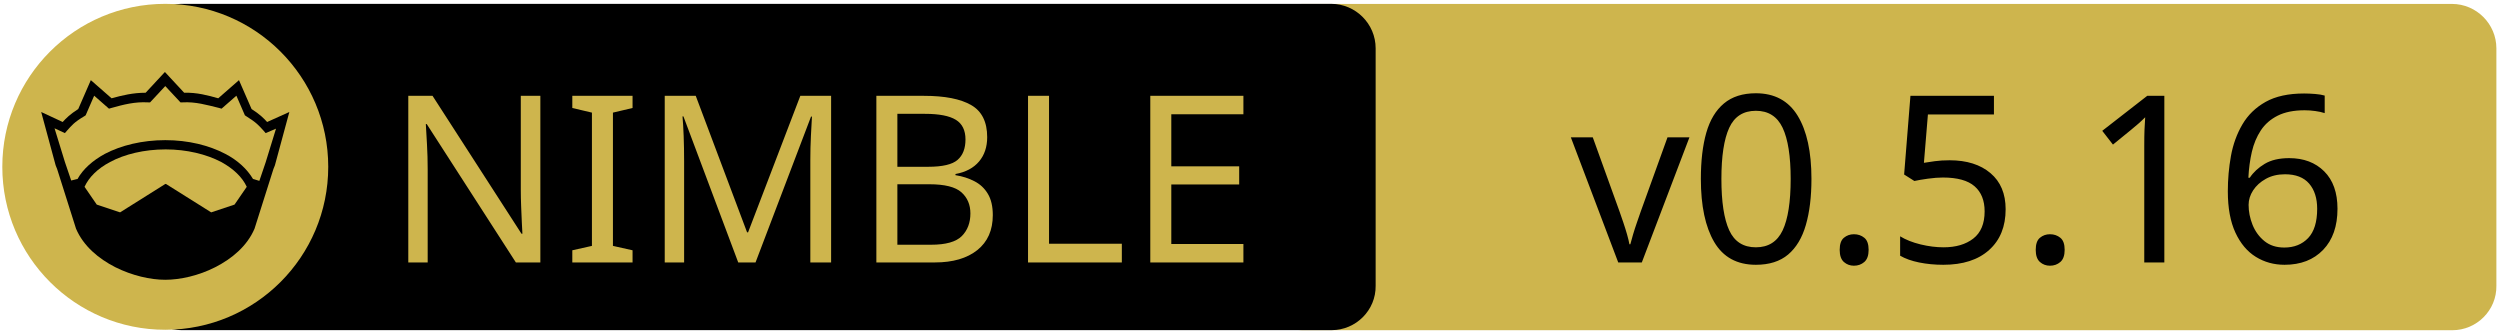
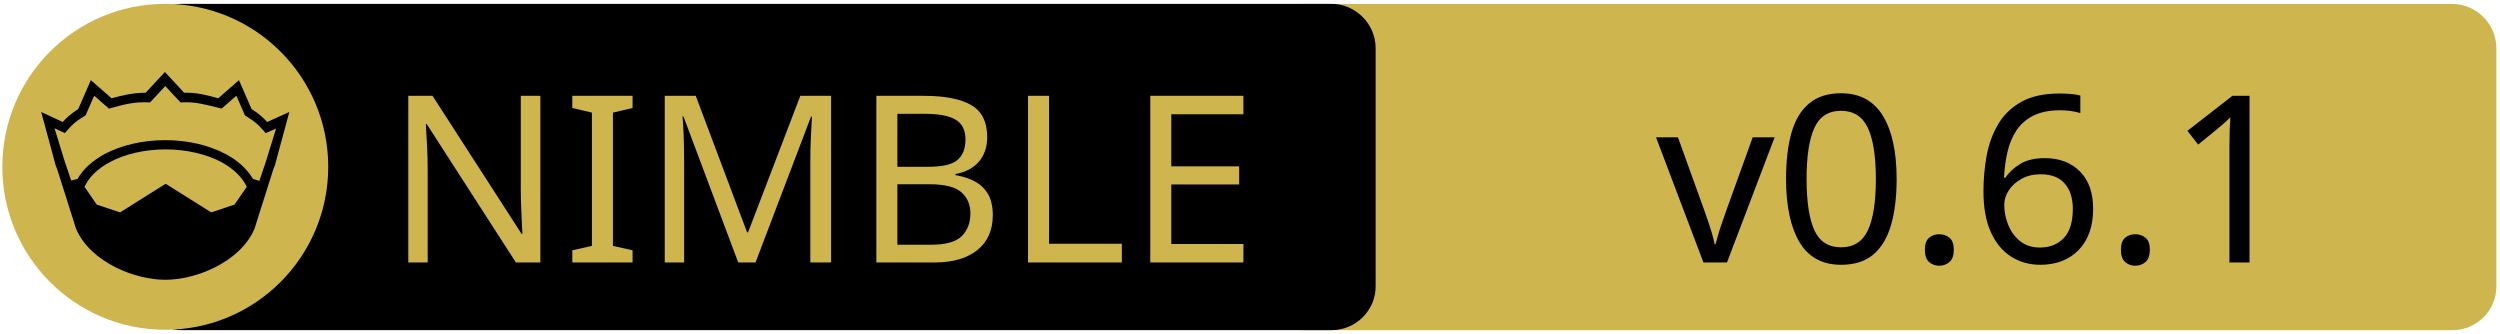
<svg xmlns="http://www.w3.org/2000/svg" xmlns:xlink="http://www.w3.org/1999/xlink" width="675" height="90" xml:space="preserve" version="1.1">
  <a xlink:href="https://github.com/elcritch/cssgrid">
    <g>
      <path fill="#CEB54D" id="svg_15" d="m662.123,89.159l-310.5,0c-6.6,0 -12,-5.4 -12,-12l0,-64.1c0,-6.6 5.4,-12 12,-12l310.4,0c6.6,0 12,5.4 12,12l0,64.1c0.1,6.6 -5.3,12 -11.9,12z" />
      <path id="svg_1" d="m359.524,89.139l-310.5,0c-6.6,0 -12,-5.4 -12,-12l0,-64.1c0,-6.6 5.4,-12 12,-12l310.4,0c6.6,0 12,5.4 12,12l0,64.1c0.1,6.6 -5.3,12 -11.9,12z" />
      <rect id="svg_2" fill="none" height="45.9" width="315.3" class="st0" y="24.539" x="60.224" />
      <circle id="svg_4" fill="#CEB54D" r="44" cy="45.039" cx="44.624" class="st1" />
      <g id="XMLID_4_">
        <path id="svg_5" d="m78.124,30.239l-3.9,14.4l-0.4,1l-5.1,16.1c0,0 0,0 0,0c-2,4.7 -6.1,8.1 -10.6,10.4c-4.5,2.3 -9.5,3.4 -13.5,3.4c-4,0 -8.9,-1.1 -13.5,-3.4c-4.5,-2.3 -8.6,-5.7 -10.6,-10.4c0,0 0,0 0,0l-5.1,-16.1l-0.4,-1l-3.9,-14.4l5.8,2.7c0.9,-1 2,-2.1 4.2,-3.5l3.4,-7.8l5.6,4.9c2.9,-0.8 5.8,-1.5 9.2,-1.5l5.2,-5.6l5.2,5.6c3.4,-0.1 6.4,0.7 9.2,1.5l5.6,-4.9l3.4,7.8c2.2,1.4 3.3,2.5 4.2,3.5l6,-2.7z" />
        <g id="XMLID_6_">
          <g id="svg_6">
            <path id="svg_7" fill="#CEB54D" d="m66.624,50.439l-3.3,4.8l-6.3,2.1l-12.1,-7.6c-0.1,-0.1 -0.3,-0.1 -0.4,0l-12.1,7.6l-6.3,-2.1l-3.3,-4.8c1.2,-2.6 3.5,-4.9 6.9,-6.7c3.9,-2.1 9.2,-3.4 15,-3.4c5.7,0 11,1.3 15,3.4c3.3,1.8 5.7,4.1 6.9,6.7z" class="st1" />
          </g>
          <g id="svg_8" />
        </g>
        <g id="XMLID_5_">
          <g id="svg_9">
            <path id="svg_10" fill="#CEB54D" d="m74.524,34.739l-2.8,9.1l-1.7,5l-1.6,-0.5c0,0 -0.1,0 -0.1,0c-1.6,-2.7 -4.2,-5.1 -7.5,-6.8c-4.4,-2.3 -10,-3.7 -16.2,-3.7c-6.2,0 -11.9,1.4 -16.3,3.7c-3.3,1.8 -5.9,4.1 -7.4,6.8c0,0 -0.1,0 -0.1,0l-1.6,0.4l-1.7,-5l-2.8,-9.1l2.8,1.3l0.6,-0.7c1.2,-1.3 1.8,-2.2 4.7,-3.9l0.3,-0.2l2.3,-5.3l4,3.5l0.7,-0.2c3.2,-0.9 6.3,-1.7 9.8,-1.5l0.6,0l4.1,-4.4l4.1,4.4l0.6,0c3.5,-0.2 6.5,0.7 9.8,1.5l0.7,0.2l4,-3.5l2.3,5.3l0.3,0.2c2.9,1.8 3.5,2.6 4.7,3.9l0.6,0.7l2.8,-1.2z" class="st1" />
          </g>
          <g id="svg_11" />
        </g>
      </g>
      <text x="-442" y="-350.021" id="svg_16" font-size="63px" font-family="'PT Sans Caption', 'Tahoma', 'Helvetica Neue Medium', 'PT Sans', sans-serif" fill="#CEB54D" class="st1 st2 st3" transform="matrix(1 0 0 1 546.13 420.879)">NIMBLE</text>
-       <text x="-122.0" y="-350.012" id="svg_17" font-size="63.012px" font-family="'PT Sans Caption', 'Tahoma', 'Helvetica Neue Medium', 'PT Sans', sans-serif" fill="#000000" class="st1 st2 st3" transform="matrix(1 0 0 1 546.13 420.879)">v0.5.16</text>
+       <text x="-99.0" y="-350.012" id="svg_17" font-size="63.012px" font-family="'PT Sans Caption', 'Tahoma', 'Helvetica Neue Medium', 'PT Sans', sans-serif" fill="#000000" class="st1 st2 st3" transform="matrix(1 0 0 1 546.13 420.879)">v0.6.1</text>
    </g>
  </a>
</svg>
